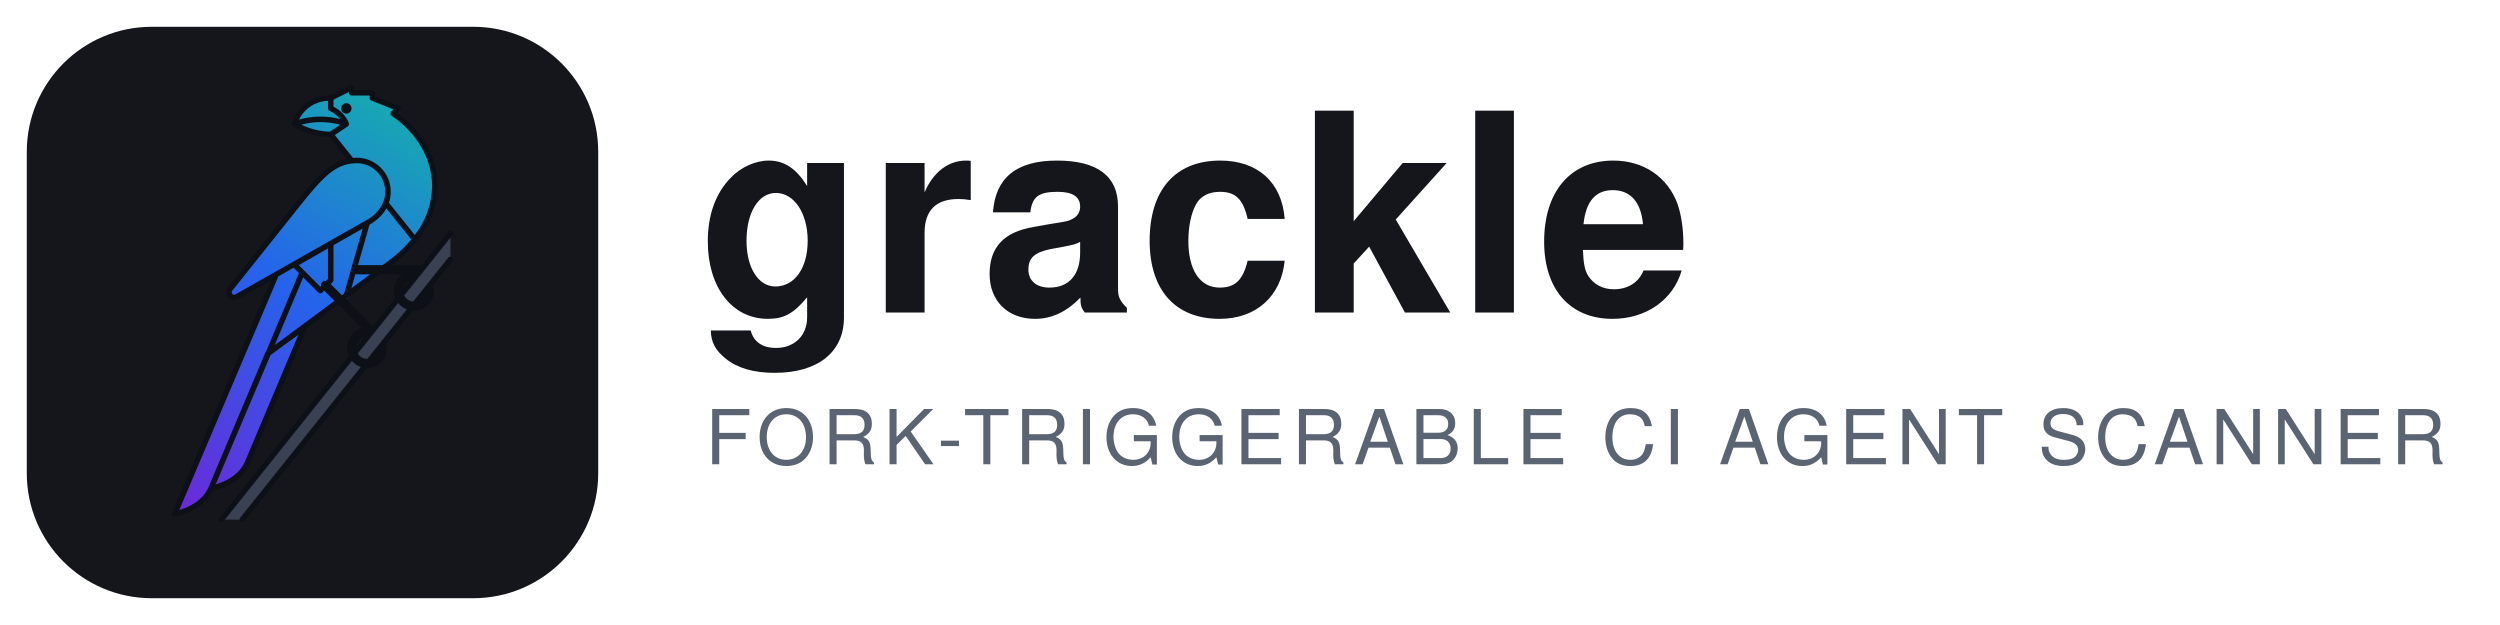
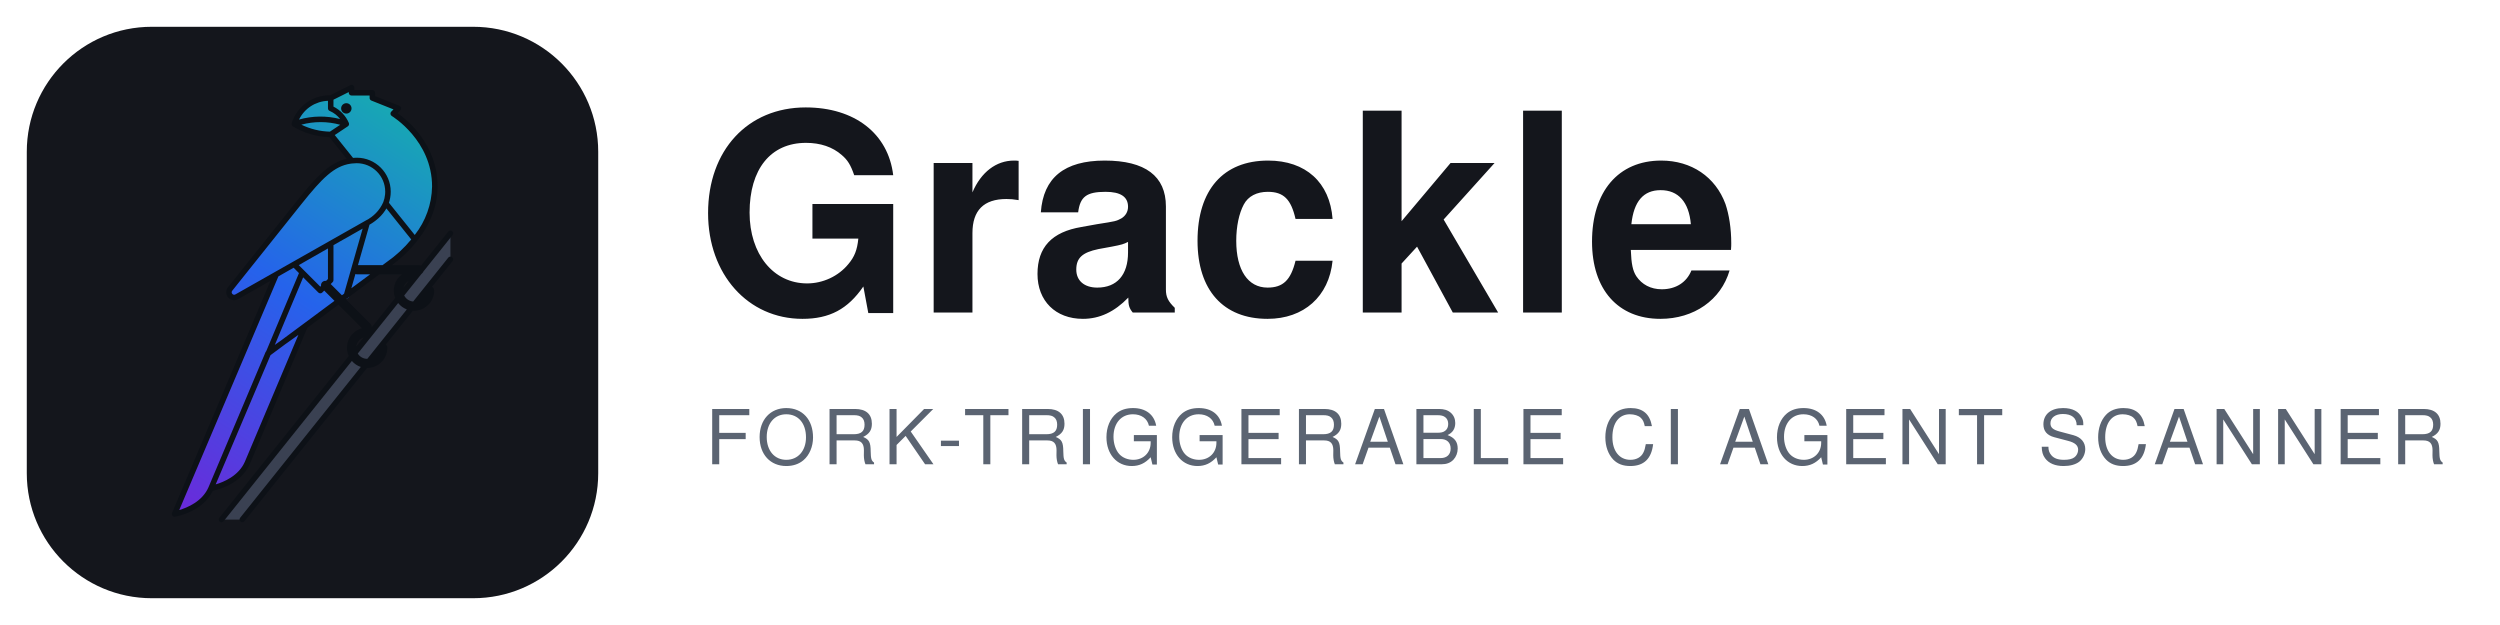
<svg xmlns="http://www.w3.org/2000/svg" viewBox="0 0 560 140" width="560" height="140" role="img" aria-label="Grackle">
  <g transform="translate(6 6)">
    <rect x="0" y="0" width="128" height="128" rx="28" fill="#14161c" />
    <svg x="15" y="13" width="98" height="98" viewBox="-21.26 0 119.137 119.137">
      <defs>
        <linearGradient id="gk-sheen" x1="60" y1="1064" x2="135" y2="946" gradientUnits="userSpaceOnUse">
          <stop offset="0" stop-color="#6d28d9" />
          <stop offset="0.5" stop-color="#2563eb" />
          <stop offset="1" stop-color="#14b8a6" />
        </linearGradient>
      </defs>
      <g id="Group_3014" data-name="Group 3014" transform="translate(-59.259 -945.529)">
        <g id="Group_3012" data-name="Group 3012">
          <g id="Group_2961" data-name="Group 2961">
            <g id="Group_2960" data-name="Group 2960">
              <g id="Group_2959" data-name="Group 2959">
                <g id="Group_2958" data-name="Group 2958">
                  <g id="Group_2957" data-name="Group 2957">
                    <path id="Path_1294" data-name="Path 1294" d="M92.608,956.2s7.068-2.884,14.173,0" fill="url(#gk-sheen)" />
                  </g>
                </g>
              </g>
            </g>
          </g>
          <g id="Group_2966" data-name="Group 2966">
            <g id="Group_2965" data-name="Group 2965">
              <g id="Group_2964" data-name="Group 2964">
                <g id="Group_2963" data-name="Group 2963">
                  <g id="Group_2962" data-name="Group 2962">
                    <path id="Path_1295" data-name="Path 1295" d="M106.781,1003.722a.777.777,0,0,1-.206-.029.75.75,0,0,1-.515-.927l5.669-19.843a.75.75,0,0,1,1.442.412l-5.669,19.843A.75.75,0,0,1,106.781,1003.722Z" fill="url(#gk-sheen)" />
                  </g>
                </g>
              </g>
            </g>
          </g>
          <g id="Group_2971" data-name="Group 2971">
            <g id="Group_2970" data-name="Group 2970">
              <g id="Group_2969" data-name="Group 2969">
                <g id="Group_2968" data-name="Group 2968">
                  <g id="Group_2967" data-name="Group 2967">
                    <path id="Path_1296" data-name="Path 1296" d="M125.206,987.381,108.2,966.121c-9.146,2.975-12.756,12.756-12.756,12.756L75.6,1025.649l9.921-6.986,32.6-24.2a33.619,33.619,0,0,0,7.305-6.84Z" fill="url(#gk-sheen)" />
                  </g>
                </g>
              </g>
            </g>
          </g>
          <g id="Group_2976" data-name="Group 2976">
            <g id="Group_2975" data-name="Group 2975">
              <g id="Group_2974" data-name="Group 2974">
                <g id="Group_2973" data-name="Group 2973">
                  <g id="Group_2972" data-name="Group 2972">
                    <path id="Path_1297" data-name="Path 1297" d="M78.435,1063.917l56.693-70.866v-7.087l-62.362,77.953Z" fill="#3a4152" />
                  </g>
                </g>
              </g>
            </g>
          </g>
          <g id="Group_2981" data-name="Group 2981">
            <g id="Group_2980" data-name="Group 2980">
              <g id="Group_2979" data-name="Group 2979">
                <g id="Group_2978" data-name="Group 2978">
                  <g id="Group_2977" data-name="Group 2977">
                    <path id="Path_1298" data-name="Path 1298" d="M102.539,959.785a.75.75,0,0,1-.005-1.5h.005a.75.75,0,0,1,0,1.5Z" fill="url(#gk-sheen)" />
                  </g>
                </g>
              </g>
            </g>
          </g>
          <g id="Group_2986" data-name="Group 2986">
            <g id="Group_2985" data-name="Group 2985">
              <g id="Group_2984" data-name="Group 2984">
                <g id="Group_2983" data-name="Group 2983">
                  <g id="Group_2982" data-name="Group 2982">
                    <path id="Path_1299" data-name="Path 1299" d="M102.529,959.035h0l4.252-2.835a7.961,7.961,0,0,0-4.252-4.252v-2.835a9.979,9.979,0,0,0-9.921,7.087,19.6,19.6,0,0,0,9.921,2.835Z" fill="url(#gk-sheen)" />
                  </g>
                </g>
              </g>
            </g>
          </g>
          <g id="Group_2991" data-name="Group 2991">
            <g id="Group_2990" data-name="Group 2990">
              <g id="Group_2989" data-name="Group 2989">
                <g id="Group_2988" data-name="Group 2988">
                  <g id="Group_2987" data-name="Group 2987">
                    <path id="Path_1300" data-name="Path 1300" d="M119.537,953.365l1.417-1.417-7.086-2.835V947.7H108.2v-1.417l-5.669,2.834h0v2.835a7.961,7.961,0,0,1,4.252,4.252l-4.252,2.835h0l5.669,7.086,17.008,21.26.219.247a23.322,23.322,0,0,0,5.45-14.42C130.875,960.1,119.537,953.365,119.537,953.365Z" fill="url(#gk-sheen)" />
                  </g>
                </g>
              </g>
            </g>
          </g>
          <g id="Group_2996" data-name="Group 2996">
            <g id="Group_2995" data-name="Group 2995">
              <g id="Group_2994" data-name="Group 2994">
                <g id="Group_2993" data-name="Group 2993">
                  <g id="Group_2992" data-name="Group 2992">
                    <path id="Path_1301" data-name="Path 1301" d="M102.529,988.8v9.921l-2.835,2.835-7.087-7.087Z" fill="url(#gk-sheen)" />
                  </g>
                </g>
              </g>
            </g>
          </g>
          <g id="Group_3001" data-name="Group 3001">
            <g id="Group_3000" data-name="Group 3000">
              <g id="Group_2999" data-name="Group 2999">
                <g id="Group_2998" data-name="Group 2998">
                  <g id="Group_2997" data-name="Group 2997">
                    <path id="Path_1302" data-name="Path 1302" d="M95.442,978.877,75.6,1025.649,60.009,1062.4s7.4-1.157,9.922-6.985l15.59-36.75,11.339-27.03Z" fill="url(#gk-sheen)" />
                  </g>
                </g>
              </g>
            </g>
          </g>
          <g id="Group_3006" data-name="Group 3006">
            <g id="Group_3005" data-name="Group 3005">
              <g id="Group_3004" data-name="Group 3004">
                <g id="Group_3003" data-name="Group 3003">
                  <g id="Group_3002" data-name="Group 3002">
                    <path id="Path_1303" data-name="Path 1303" d="M95.442,1011.476l-9.952,7.086-15.559,36.851s7.4-1.158,9.921-6.986l15.59-36.749Z" fill="url(#gk-sheen)" />
                  </g>
                </g>
              </g>
            </g>
          </g>
          <g id="Group_3011" data-name="Group 3011">
            <g id="Group_3010" data-name="Group 3010">
              <g id="Group_3009" data-name="Group 3009">
                <g id="Group_3008" data-name="Group 3008">
                  <g id="Group_3007" data-name="Group 3007">
                    <path id="Path_1304" data-name="Path 1304" d="M112.45,983.129,76.942,1003.25a1.423,1.423,0,0,1-1.785-2.162L94.025,977.46c5.986-7.5,9.72-11.339,15.591-11.339a8.5,8.5,0,0,1,8.5,8.5C118.12,977.522,116.761,980.709,112.45,983.129Z" fill="url(#gk-sheen)" />
                  </g>
                </g>
              </g>
            </g>
          </g>
        </g>
        <g id="Group_3013" data-name="Group 3013">
          <path id="Path_1305" data-name="Path 1305" d="M134.542,992.582l-9.561,11.952a2.989,2.989,0,0,1-2.443-1.633l4.651-5.814.319-.318a1.218,1.218,0,0,0,.256-.4l7.949-9.936a.75.75,0,1,0-1.171-.937l-7.41,9.262a1.24,1.24,0,0,0-.508-.122H119.2a35.17,35.17,0,0,0,6.816-6.542c3.724-4.706,5.613-9.714,5.613-14.885,0-11.466-8.248-18.118-10.906-19.965l.764-.765a.749.749,0,0,0-.251-1.226l-6.615-2.646v-.91a.75.75,0,0,0-.75-.75h-4.92v-.667a.75.75,0,0,0-1.085-.671l-5.533,2.767a10.815,10.815,0,0,0-10.449,7.639.7.7,0,0,0-.011.12.7.7,0,0,0-.008.079.763.763,0,0,0,.05.264v.006c0,.008.012.014.016.022a.723.723,0,0,0,.129.2.614.614,0,0,0,.066.06.579.579,0,0,0,.068.063,20.285,20.285,0,0,0,9.968,2.95l4.72,5.9c-4.519,1-8.027,4.535-13.441,11.318L74.586,1000.6a2.182,2.182,0,0,0,1.642,3.591,2.2,2.2,0,0,0,1.084-.29l8.819-5-26.812,63.2a.75.75,0,0,0,.69,1.043.758.758,0,0,0,.116-.009c.312-.049,7.511-1.251,10.307-7.058,1.6-.329,7.761-1.923,10.111-7.362l15.59-36.952a.576.576,0,0,0,.014-.056l8.478-6.293,6.409,6.41a5.49,5.49,0,0,0-3.6,7.557l-35.251,44.063a.75.75,0,0,0,.118,1.054.751.751,0,0,0,1.054-.117l34.929-43.661a5.509,5.509,0,0,0,2.437,1.639l-32.868,41.085a.75.75,0,0,0,1.171.937l33.392-41.74.038,0a5.508,5.508,0,0,0,5.5-5.5,1.236,1.236,0,0,0-.409-.913l7.353-9.191c.1.005.2.015.31.015a5.508,5.508,0,0,0,5.5-5.5,1.231,1.231,0,0,0-.593-1.037l5.6-7a.75.75,0,0,0-1.171-.937Zm-10.736,6.333-1.485,1.857A3,3,0,0,1,123.806,998.915Zm-6.091-5.079c-.015.01-.029.019-.042.029l-1.037.77h-6.693l3.147-11.015c.212-.124.421-.249.621-.378.092-.059.178-.121.268-.181.192-.13.38-.261.562-.4.1-.073.191-.147.285-.221q.249-.195.483-.4c.088-.076.176-.152.261-.23.161-.147.313-.3.463-.449.066-.068.136-.134.2-.2.207-.223.4-.449.588-.682.011-.013.019-.027.029-.04.172-.22.332-.445.483-.675.051-.077.1-.157.144-.236.071-.115.147-.228.212-.345l6.763,8.453A33.1,33.1,0,0,1,117.715,993.836Zm-12.133,9-3.056-3.056.533-.534a.749.749,0,0,0,.22-.53v-9.532l7.946-4.5-5.064,17.725Zm-5.354-3.587a1.227,1.227,0,0,0-.335,1.042l-.2.2-4.4-4.4-1.464-1.463,4.236-2.421,3.711-2.12v8.318l-.509.509A1.227,1.227,0,0,0,100.228,999.253Zm9.022-2.192a1.2,1.2,0,0,0,.366.074h3.652l-5.126,3.8ZM108.2,948.446h4.92v.667a.75.75,0,0,0,.471.7l6.031,2.412-.613.613a.75.75,0,0,0,.147,1.175c.109.065,10.972,6.664,10.972,19.2a21.949,21.949,0,0,1-4.715,13.205l-7.035-8.771c.026-.078.045-.158.07-.236.033-.107.065-.213.094-.321.044-.163.082-.327.117-.493.022-.1.046-.208.064-.313.033-.182.056-.366.077-.55.011-.09.026-.18.033-.271.024-.275.039-.553.039-.833a9.265,9.265,0,0,0-9.254-9.254c-.291,0-.595.017-.912.041-.038,0-.071,0-.109,0l-4.969-6.211,3.567-2.379,0,0h0l0,0a.717.717,0,0,0,.173-.166.583.583,0,0,0,.045-.076.64.64,0,0,0,.059-.1c0-.011,0-.022.006-.033a.732.732,0,0,0,.036-.191.6.6,0,0,0,.01-.083.753.753,0,0,0-.047-.222.4.4,0,0,0-.011-.047v0a8.859,8.859,0,0,0-4.19-4.446v-1.879l4.169-2.085v.2A.75.75,0,0,0,108.2,948.446Zm-5.894,9.837a18.942,18.942,0,0,1-7.781-1.9,20.026,20.026,0,0,1,10.589.025Zm-.525-8.4v2.062a.755.755,0,0,0,.5.708,7.211,7.211,0,0,1,2.819,2.2,21.466,21.466,0,0,0-11.2.135A9.1,9.1,0,0,1,101.779,949.886ZM76.573,1002.6a.642.642,0,0,1-.852-.157.652.652,0,0,1,.022-.885l18.868-23.628c5.6-7.013,8.846-10.254,13.3-10.924.144-.021.288-.04.434-.056h0a11.327,11.327,0,0,1,1.271-.077,7.764,7.764,0,0,1,7.754,7.754q0,.375-.035.744a7.774,7.774,0,0,1-.506,2.138h0a10.125,10.125,0,0,1-4.748,4.97Zm-15.292,58.723,27-63.631,2.292-1.3,1.853-1.05,1.458,1.459-8.925,21.277a.751.751,0,0,0-.155.193l-15.558,36.846C67.561,1059,63.448,1060.686,61.281,1061.321Zm32.443-47.7-14.561,34.51c-1.68,3.889-5.793,5.57-7.961,6.206l14.93-35.192,3.932-2.918Zm-4.548,1.4-1.87,1.332,7.719-18.4,4.139,4.139a.752.752,0,0,0,1.061,0l.533-.534,2.795,2.795Zm17.478-11.105.292-.217a.738.738,0,0,0,.479-.355l8.359-6.205h6.148a5.478,5.478,0,0,0-1.843,6.427l-6.389,7.985v-.071a1.246,1.246,0,0,0-.366-.884Zm4.831,10.4-2,2.505A2.991,2.991,0,0,1,111.485,1014.316Zm1.008,5.827c-.014,0-.028,0-.043,0a2.993,2.993,0,0,1-2.553-1.444l10.995-13.744a5.52,5.52,0,0,0,2.362,1.733Z" fill="#0d1117" />
          <path id="Path_1306" data-name="Path 1306" d="M105.364,951.948a1.417,1.417,0,1,0,1.417-1.417A1.416,1.416,0,0,0,105.364,951.948Z" fill="#0d1117" />
        </g>
      </g>
    </svg>
  </g>
-   <text x="156" y="70" font-family="'Segoe UI',system-ui,-apple-system,Helvetica,Arial,sans-serif" font-size="62" font-weight="700" letter-spacing="1" fill="#14161c">grackle</text>
+   <text x="156" y="70" font-family="'Segoe UI',system-ui,-apple-system,Helvetica,Arial,sans-serif" font-size="62" font-weight="700" letter-spacing="1" fill="#14161c">Grackle</text>
  <text x="158" y="104" font-family="'Segoe UI',system-ui,-apple-system,Helvetica,Arial,sans-serif" font-size="17" font-weight="500" letter-spacing="1.5" fill="#5b6472">FORK-TRIGGERABLE CI AGENT SCANNER</text>
</svg>
